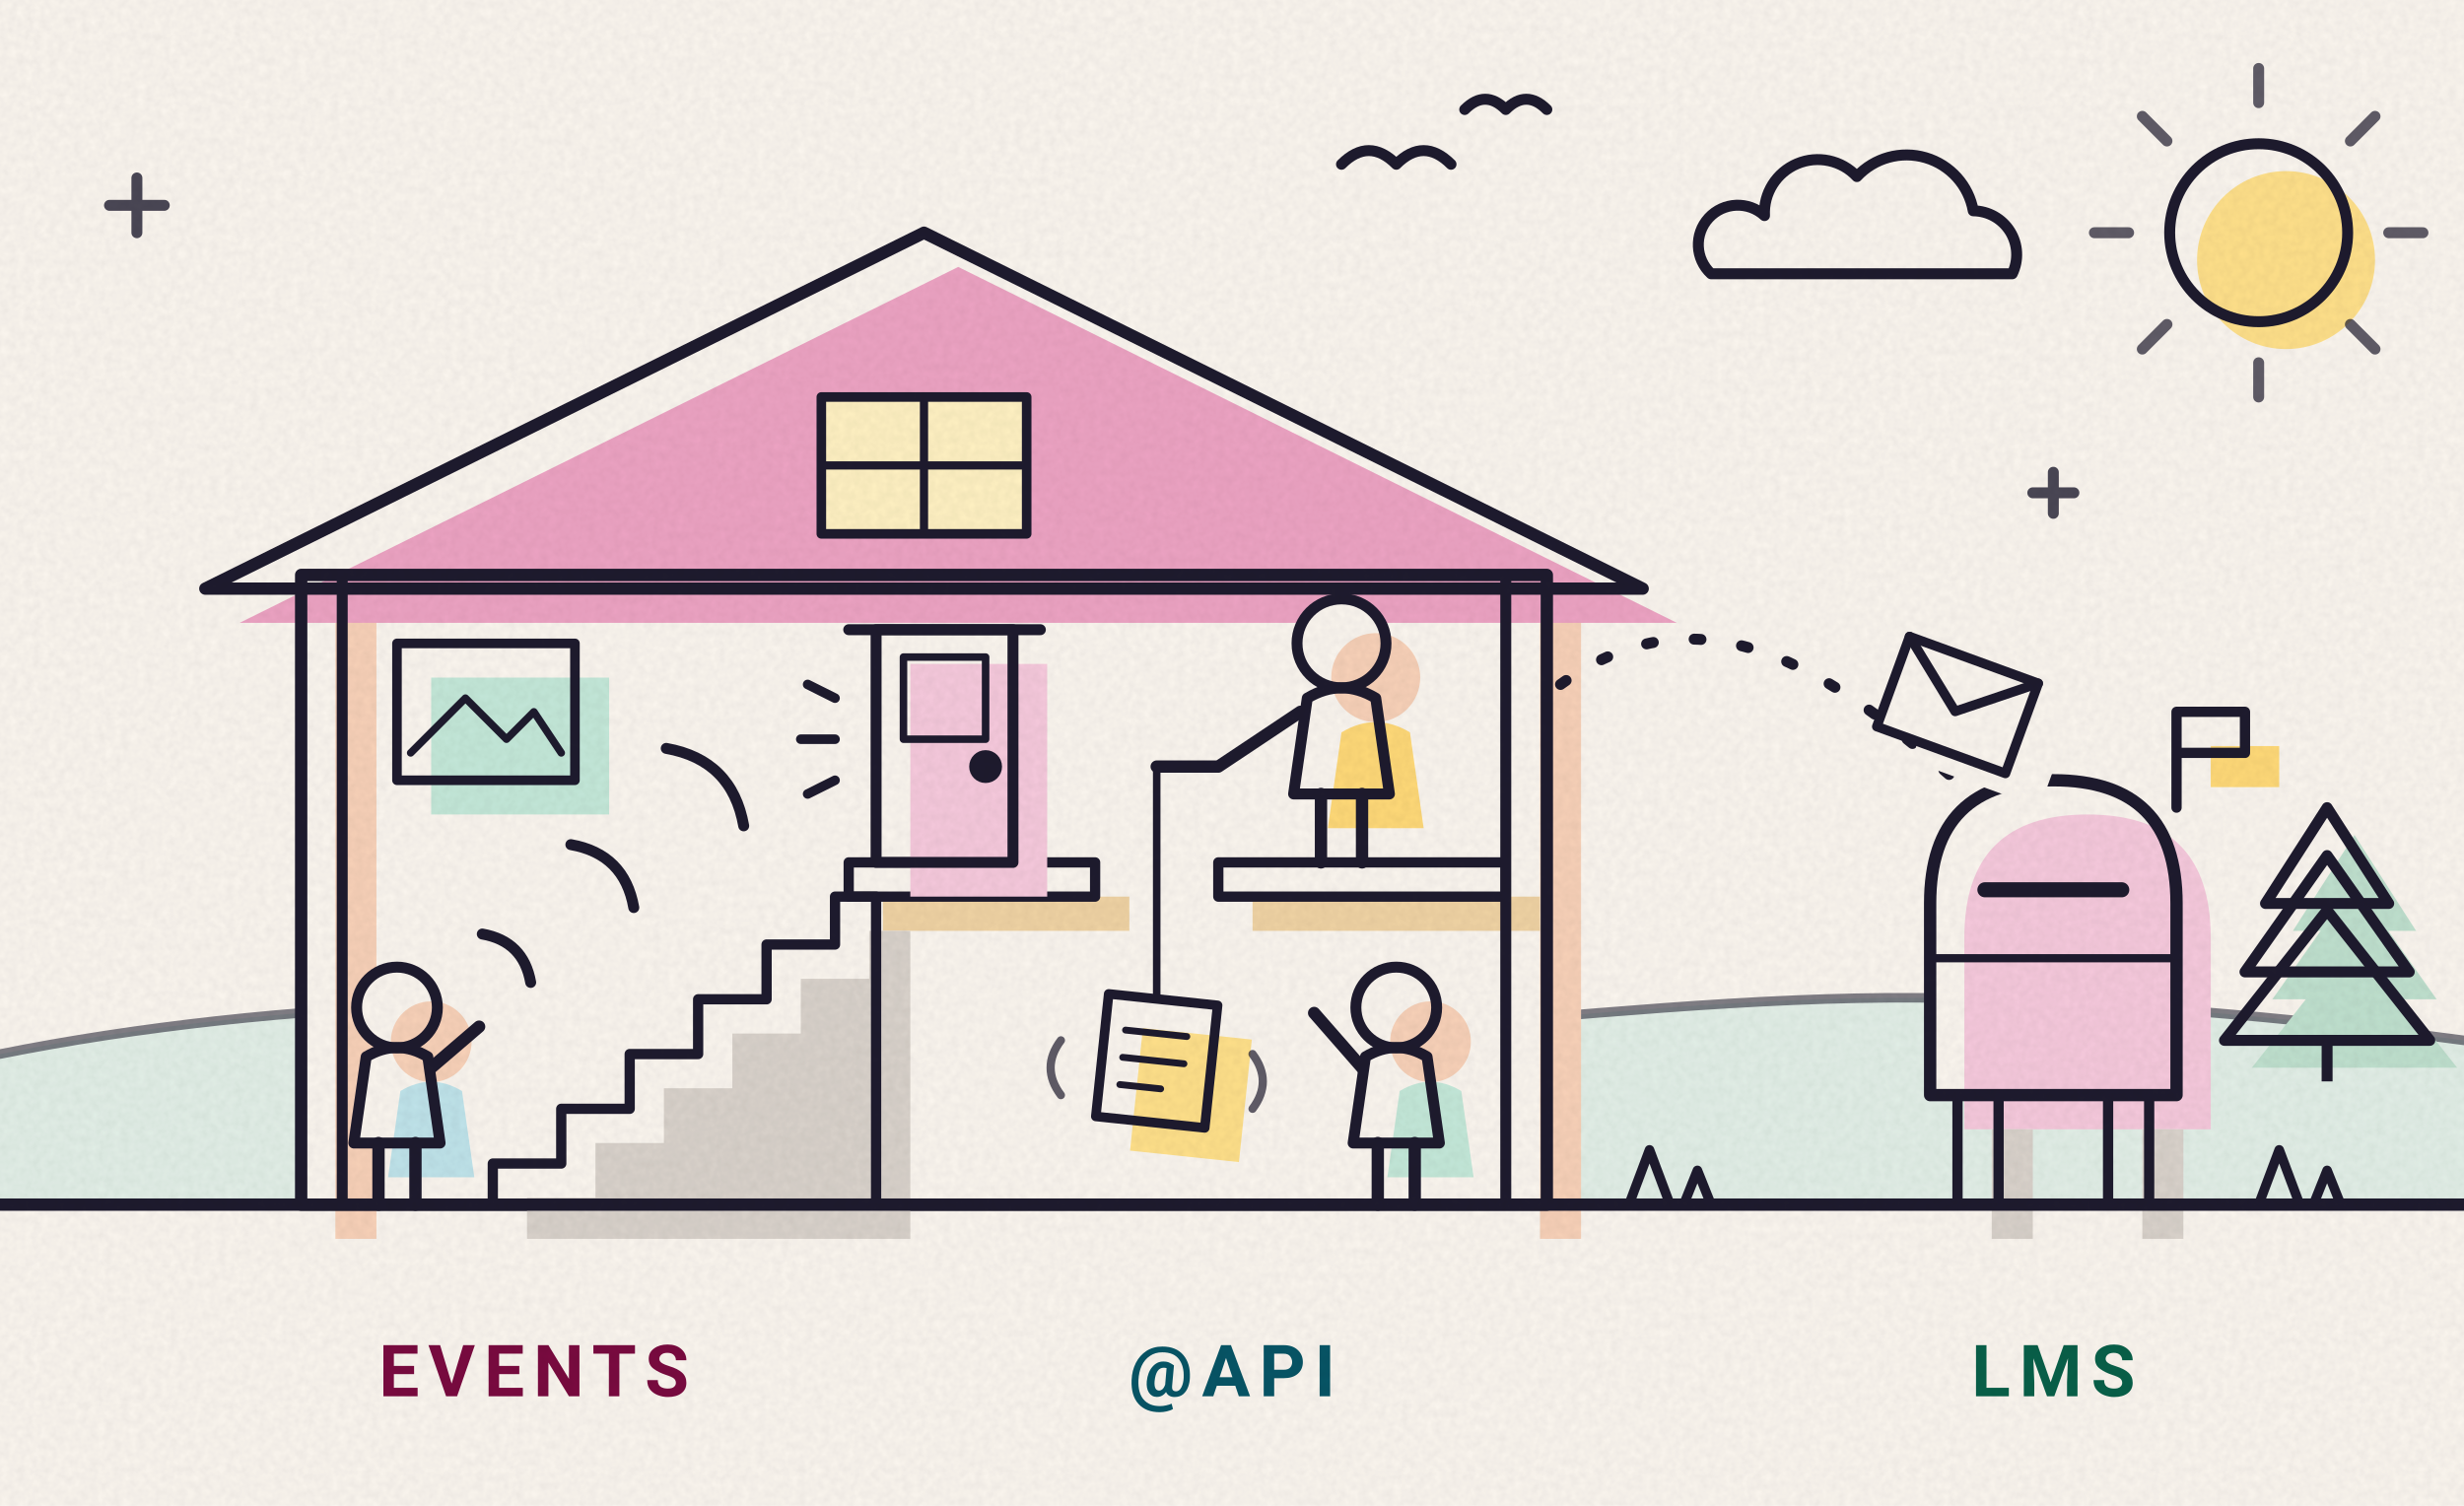
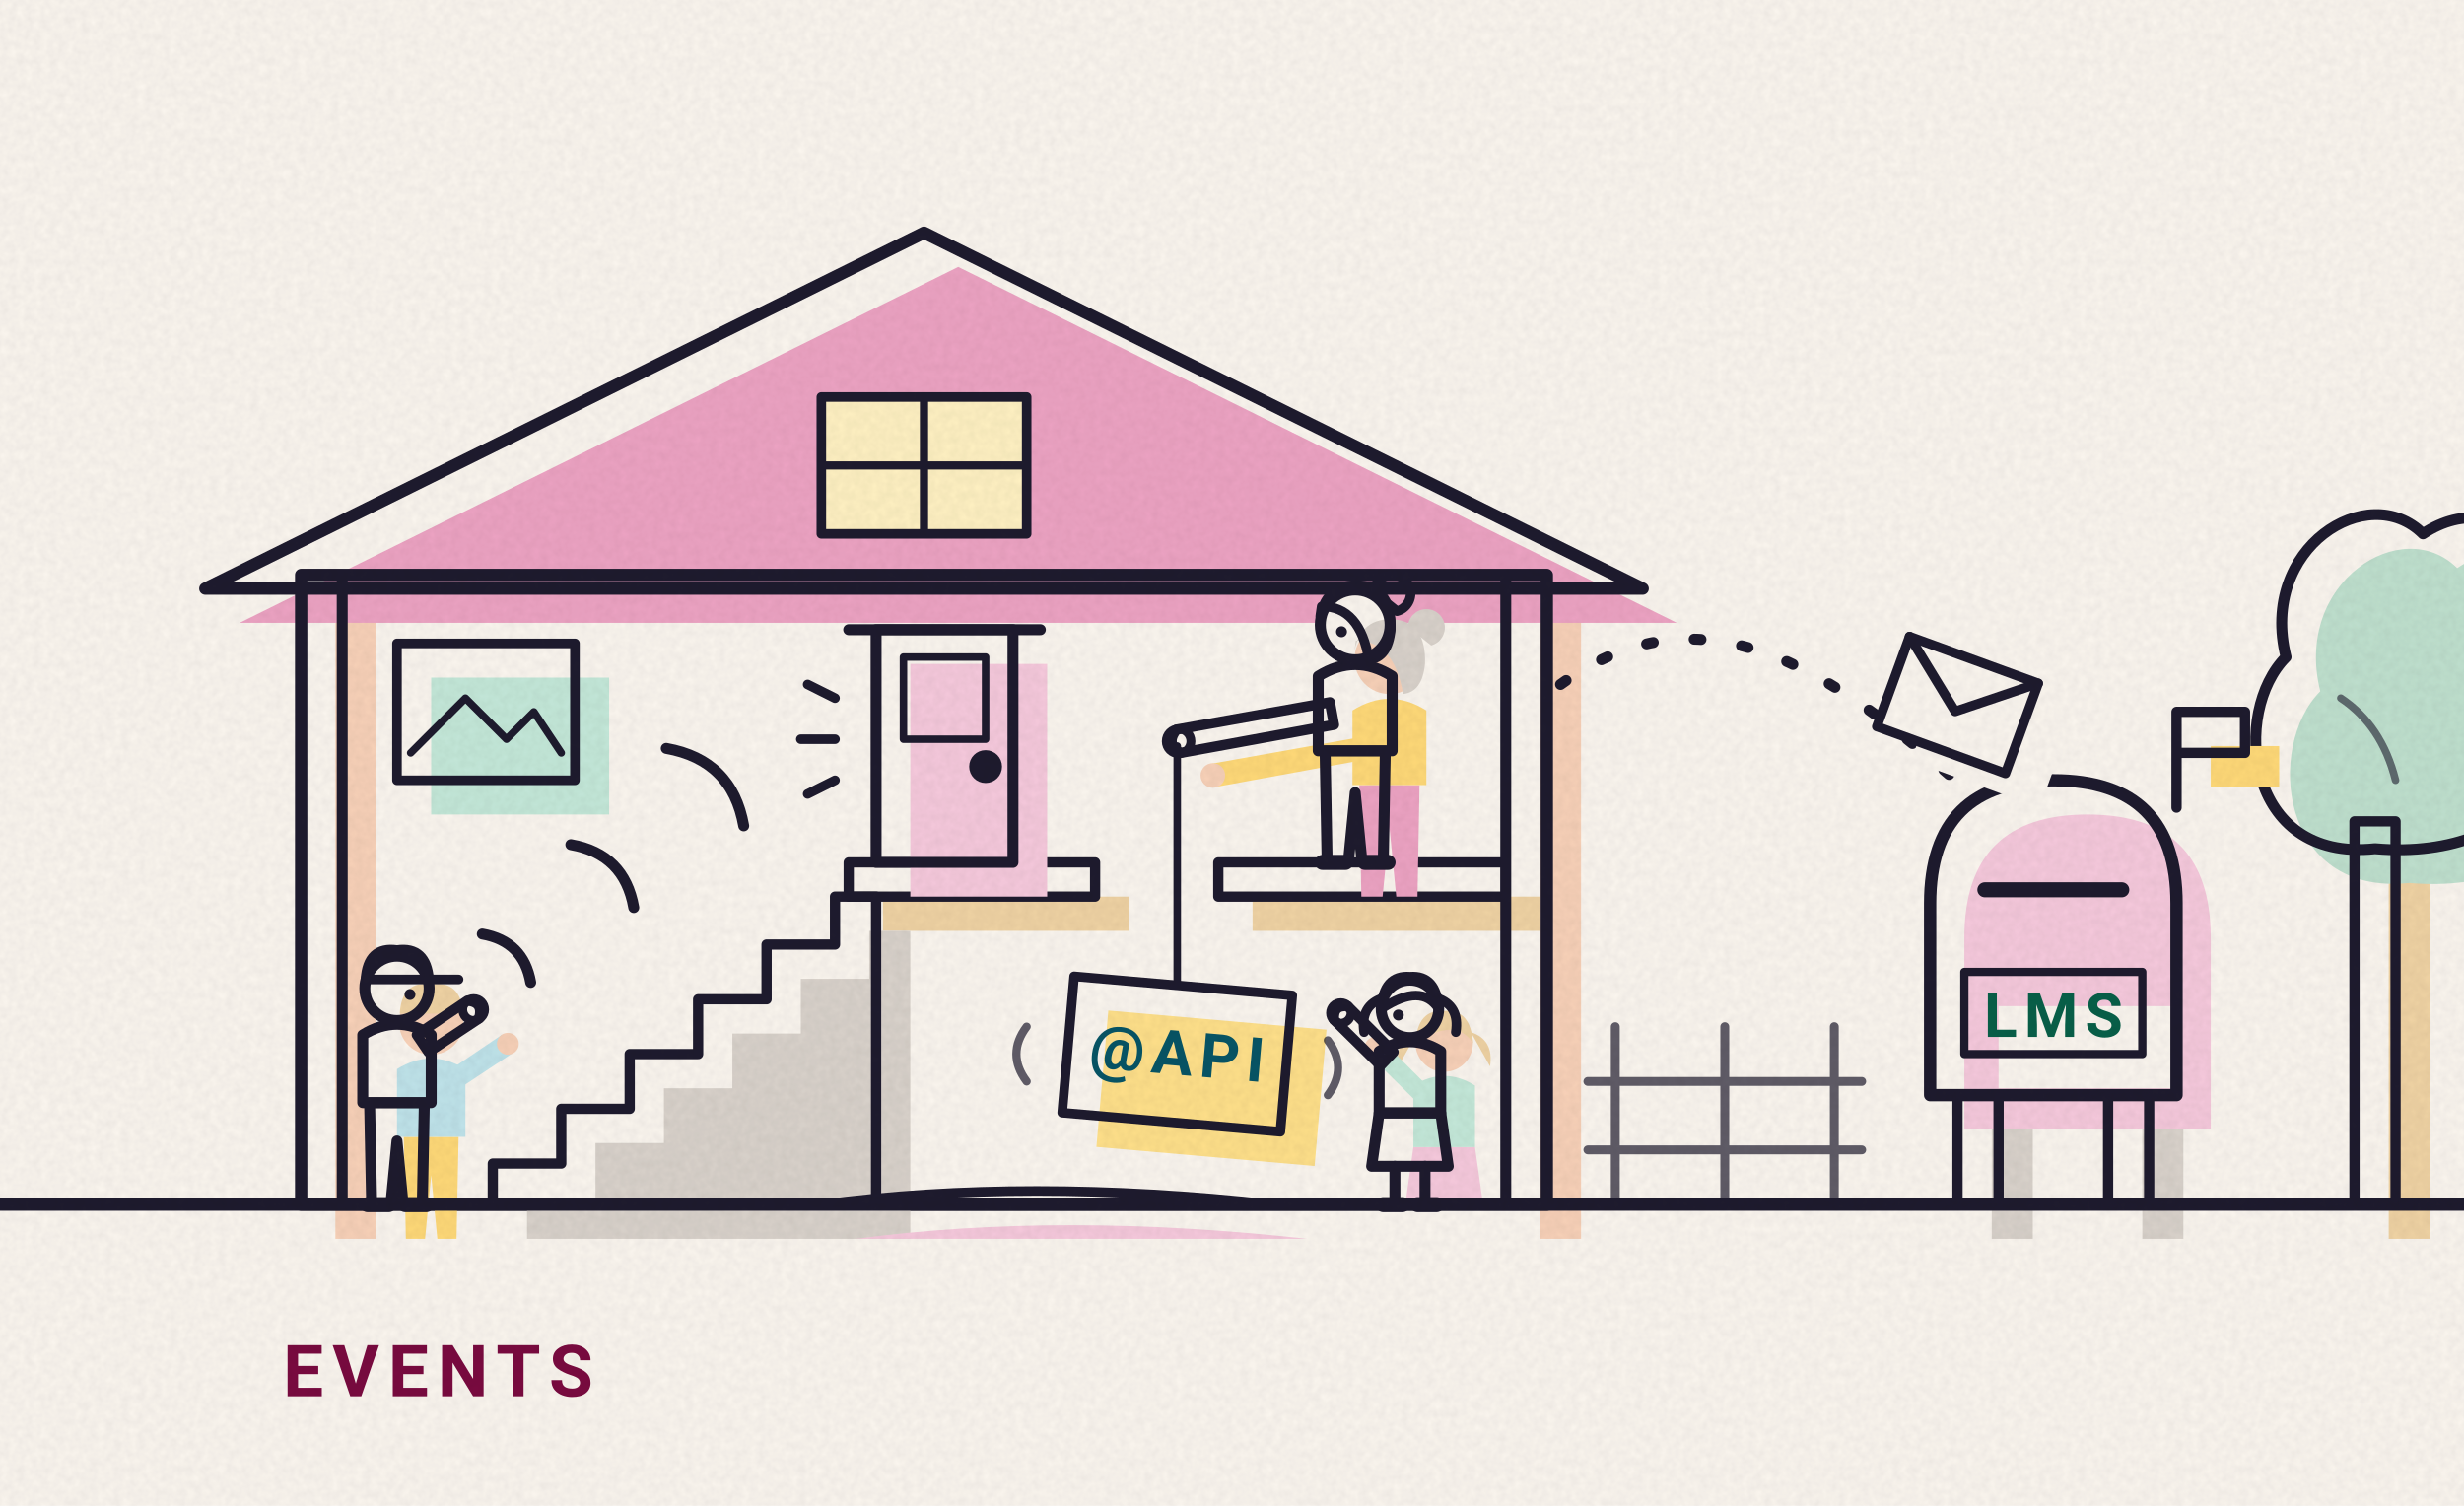
<svg xmlns="http://www.w3.org/2000/svg" xmlns:xlink="http://www.w3.org/1999/xlink" viewBox="0 0 360 220">
  <defs>
    <filter id="hn-grain" x="0" y="0" width="100%" height="100%">
      <feTurbulence type="fractalNoise" baseFrequency=".85" numOctaves="2" stitchTiles="stitch" />
      <feColorMatrix values="0 0 0 0 0  0 0 0 0 0  0 0 0 0 0  0 0 0 .06 0" />
    </filter>
    <g id="hn-pine">
      <path d="M0 0 L-9 14 H9 Z" />
      <path d="M0 7 L-12 24 H12 Z" />
      <path d="M0 15 L-15 34 H15 Z" />
    </g>
    <g id="hn-s0">
+       <path d="M344 176 V120 H350 V176 Z" />
+     </g>
+     <g id="hn-s1">
+       <path d="M347 124 C328 126 326 104 334 96 C330 80 346 70 354 78 C366 70 378 84 372 96 C380 108 370 126 347 124 Z" />
+     </g>
+     <g id="hn-s2">
      <path d="M44 84 H226 V176 H44 Z" />
    </g>
-     <g id="hn-s1">
+     <g id="hn-s3">
      <path d="M44 84 H50 V176 H44 Z" />
      <path d="M220 84 H226 V176 H220 Z" />
    </g>
-     <g id="hn-s2">
+     <g id="hn-s4">
      <path d="M30 86 L135 34 L240 86 Z" />
    </g>
-     <g id="hn-s3">
+     <g id="hn-s5">
      <path d="M124 126 H160 V131 H124 Z" />
      <path d="M178 126 H220 V131 H178 Z" />
    </g>
-     <g id="hn-s4">
+     <g id="hn-s6">
      <path d="M72 176 V170 H82 V162 H92 V154 H102 V146 H112 V138 H122 V131 H128 L128 176 Z" />
    </g>
-     <g id="hn-s5">
+     <g id="hn-s7">
      <path d="M128 126 V92 H148 V126 Z" />
    </g>
-     <g id="hn-s6">
-       <path d="M51.7 167 L53.5 154.4 Q58 151.7 62.5 154.4 L64.3 167 Z" />
-     </g>
-     <g id="hn-s7">
-       <circle cx="58" cy="147.2" r="5.9" />
-     </g>
    <g id="hn-s8">
-       <path d="M189 116 L191 102 Q196 99 201 102 L203 116 Z" />
+       <path d="M54 161.1 H62 L61.7 176 H58.9 L58 166.7 L57.1 176 H54.3 Z" />
    </g>
    <g id="hn-s9">
-       <circle cx="196" cy="94" r="6.5" />
+       <path d="M53 161.1 L53 151.2 Q58 148.1 63 151.2 L63 161.1 Z" />
    </g>
    <g id="hn-s10">
-       <path d="M161 146 H177 V164 H161 Z" />
+       <circle cx="58" cy="144.4" r="4.7" />
    </g>
    <g id="hn-s11">
-       <path d="M164 151 h9 M164 155 h9 M164 159 h6" />
+       <path d="M53.4 143.1 Q53.7 138.2 58 138.8 Q62.3 138.2 62.7 143.1 Z" />
+       <path d="M62.7 143.1 h4.3" />
    </g>
    <g id="hn-s12">
-       <path d="M197.7 167 L199.5 154.4 Q204 151.7 208.5 154.4 L210.3 167 Z" />
+       <path d="M62.6 153.7 L70 148.8 Q70.7 146.4 68.3 146.2 L60.9 151.2 Z" />
    </g>
    <g id="hn-s13">
-       <circle cx="204" cy="147.2" r="5.9" />
+       <circle cx="69.2" cy="147.5" r="1.6" />
    </g>
    <g id="hn-s14">
+       <path d="M193.6 109.7 H202.4 L202.1 126 H199 L198 115.8 L197 126 H193.9 Z" />
+     </g>
+     <g id="hn-s15">
+       <path d="M192.6 109.7 L192.6 98.8 Q198 95.4 203.4 98.8 L203.4 109.7 Z" />
+     </g>
+     <g id="hn-s16">
+       <circle cx="198" cy="91.3" r="5.1" />
+     </g>
+     <g id="hn-s17">
+       <path d="M192.9 90 Q193.9 85.2 198.7 85.5 Q203.4 85.9 203.2 92 Q202.8 96.1 200 96.4 Q198.7 88.6 193.1 88.6 Z" />
+       <path d="M200.7 86.6 A2.7 2.7 0 1 1 204.1 89.3 Z" />
+     </g>
+     <g id="hn-s18">
+       <path d="M194.3 102.6 L171.9 106.6 Q170.2 108.7 172.5 110 L194.9 105.9 Z" />
+     </g>
+     <g id="hn-s19">
+       <circle cx="172.2" cy="108.3" r="1.8" />
+     </g>
+     <g id="hn-s20">
+       <path d="M156 144 H188 V164 H156 Z" />
+     </g>
+     <g id="hn-s21">
+       <path d="M201.5 162.6 L200.4 170.4 H211.6 L210.5 162.6 Z" />
+       <path d="M203.8 170.4 V176 M208.2 170.4 V176" />
+     </g>
+     <g id="hn-s22">
+       <path d="M201.5 162.6 L201.5 153.6 Q206 150.8 210.5 153.6 L210.5 162.6 Z" />
+     </g>
+     <g id="hn-s23">
+       <circle cx="206" cy="147.4" r="4.2" />
+     </g>
+     <g id="hn-s24">
+       <path d="M201.8 147.4 Q202.1 142.4 206 142.7 Q209.9 142.4 210.2 147.4 Q207.7 143.5 201.8 147.4 Z" />
+       <path d="M202.1 145.8 q-3.4 1.1 -2.8 5" />
+       <path d="M209.9 145.8 q3.4 1.1 2.8 5" />
+     </g>
+     <g id="hn-s25">
+       <path d="M203.6 153.7 L196.9 147 Q194.7 146.8 194.9 149 L201.7 155.7 Z" />
+     </g>
+     <g id="hn-s26">
+       <circle cx="195.9" cy="148" r="1.5" />
+     </g>
+     <g id="hn-s27">
+       <path d="M120 176 Q150 172 186 176" />
+     </g>
+     <g id="hn-s28">
      <path d="M58 94 H84 V114 H58 Z" />
    </g>
-     <g id="hn-s15">
+     <g id="hn-s29">
      <path d="M282 132 Q282 114 300 114 Q318 114 318 132 V160 H282 Z" />
    </g>
-     <g id="hn-s16">
+     <g id="hn-s30">
+       <path d="M287 142 H313 V154 H287 Z" />
+     </g>
+     <g id="hn-s31">
      <path d="M286 160 H292 V176 H286 Z" />
      <path d="M308 160 H314 V176 H308 Z" />
    </g>
-     <g id="hn-s17">
+     <g id="hn-s32">
      <path d="M318 118 V104 H328 V110 H318" />
    </g>
-     <g id="hn-s18">
+     <g id="hn-s33">
      <path d="M276 96 H296 V110 H276 Z" />
      <path d="M276 96 L286 104 L296 96" />
    </g>
  </defs>
  <rect width="360" height="220" fill="#FBF6EF" />
-   <circle cx="334" cy="38" r="13" fill="#FFE08A" />
-   <g fill="none" stroke="#1E1B2E" stroke-width="1.6" stroke-linecap="round" stroke-linejoin="round">
-     <circle cx="330" cy="34" r="13" />
-     <path d="M349 34 L354 34 M343.4 47.4 L347 51 M330 53 L330 58 M316.6 47.4 L313 51 M311 34 L306 34 M316.6 20.6 L313 17 M330 15 L330 10 M343.4 20.6 L347 17" opacity=".7" />
-     <path d="M250 40 H294 A6.4 6.4 0 0 0 288.3 30.8 A9.9 9.9 0 0 0 271.3 25.8 A7.8 7.8 0 0 0 257.8 31.5 A5.7 5.7 0 0 0 250 40Z" />
-     <path d="M196 24 q4 -4 8 0 q4 -4 8 0 M214 16 q3 -3 6 0 q3 -3 6 0" />
-     <path d="M20 26 v8 M16 30 h8 M300 69 v6 M297 72 h6" opacity=".8" />
-   </g>
-   <path d="M0 154 C40 146 90 144 140 150 C190 156 240 144 290 146 C320 147 345 150 360 152 V176 H0Z" fill="#E2EFE7" />
-   <path d="M0 154 C40 146 90 144 140 150 C190 156 240 144 290 146 C320 147 345 150 360 152" fill="none" stroke="#1E1B2E" stroke-width="1.4" stroke-linecap="round" opacity=".55" />
-   <g transform="translate(4 4)" fill="#BFE0CE">
-     <use xlink:href="#hn-pine" x="340" y="118" />
-   </g>
-   <g fill="none" stroke="#1E1B2E" stroke-width="1.6" stroke-linejoin="round">
-     <use xlink:href="#hn-pine" x="340" y="118" />
-     <path d="M340 152 V158" />
-   </g>
-   <g fill="#FBF6EF">
-     <use xlink:href="#hn-s0" />
+   <g fill="#FBF6EF">
    <use xlink:href="#hn-s2" />
-   </g>
-   <g transform="translate(5 5)">
-     <use xlink:href="#hn-s1" fill="#F8D1B8" />
-     <use xlink:href="#hn-s2" fill="#EDA3C3" />
-     <use xlink:href="#hn-s3" fill="#F0D3A4" />
-   </g>
-   <g fill="none" stroke="#1E1B2E" stroke-width="1.8" stroke-linejoin="round" stroke-linecap="round">
-     <use xlink:href="#hn-s0" />
+     <use xlink:href="#hn-s4" />
+   </g>
+   <g transform="translate(5 5)">
+     <use xlink:href="#hn-s0" fill="#F0D3A4" />
+     <use xlink:href="#hn-s1" fill="#BFE0CE" />
+     <use xlink:href="#hn-s3" fill="#F8D1B8" />
+     <use xlink:href="#hn-s4" fill="#EDA3C3" />
+     <use xlink:href="#hn-s5" fill="#F0D3A4" />
+   </g>
+   <g fill="none" stroke="#1E1B2E" stroke-width="1.8" stroke-linejoin="round" stroke-linecap="round">
+     <use xlink:href="#hn-s0" stroke-width="1.5" />
    <use xlink:href="#hn-s1" stroke-width="1.6" />
+     <path d="M342 102 q6 4 8 12" stroke-width="1.1" opacity=".6" />
+     <path d="M236 176 V150 M252 176 V150 M268 176 V150 M232 158 H272 M232 168 H272" stroke-width="1.3" opacity=".7" />
    <use xlink:href="#hn-s2" />
+     <use xlink:href="#hn-s3" stroke-width="1.6" />
+     <use xlink:href="#hn-s4" />
    <path d="M120 58 H150 V78 H120 Z" fill="#FFF1C2" stroke-width="1.4" />
    <path d="M135 58 V78 M120 68 H150" stroke-width="1.2" />
-     <use xlink:href="#hn-s3" stroke-width="1.5" />
-   </g>
-   <g fill="#FBF6EF">
-     <use xlink:href="#hn-s6" />
-     <use xlink:href="#hn-s7" />
-   </g>
-   <g transform="translate(5 5)">
-     <use xlink:href="#hn-s4" fill="#D9D2CB" />
-     <use xlink:href="#hn-s5" fill="#F6C9DC" />
-     <use xlink:href="#hn-s6" fill="#BFE3EA" />
-     <use xlink:href="#hn-s7" fill="#F8D1B8" />
-   </g>
-   <g fill="none" stroke="#1E1B2E" stroke-width="1.8" stroke-linejoin="round" stroke-linecap="round">
-     <use xlink:href="#hn-s4" stroke-width="1.5" />
-     <use xlink:href="#hn-s5" stroke-width="1.6" />
+     <use xlink:href="#hn-s5" stroke-width="1.5" />
+   </g>
+   <g fill="#FBF6EF">
+     <use xlink:href="#hn-s8" />
+     <use xlink:href="#hn-s9" />
+     <use xlink:href="#hn-s10" />
+     <use xlink:href="#hn-s12" />
+     <use xlink:href="#hn-s13" />
+   </g>
+   <g transform="translate(5 5)">
+     <use xlink:href="#hn-s6" fill="#D9D2CB" />
+     <use xlink:href="#hn-s7" fill="#F6C9DC" />
+     <use xlink:href="#hn-s8" fill="#FFD978" />
+     <use xlink:href="#hn-s9" fill="#BFE3EA" />
+     <use xlink:href="#hn-s10" fill="#F8D1B8" />
+     <use xlink:href="#hn-s11" fill="#F0D3A4" />
+     <use xlink:href="#hn-s12" fill="#BFE3EA" />
+     <use xlink:href="#hn-s13" fill="#F8D1B8" />
+   </g>
+   <g fill="none" stroke="#1E1B2E" stroke-width="1.8" stroke-linejoin="round" stroke-linecap="round">
+     <use xlink:href="#hn-s6" stroke-width="1.5" />
+     <use xlink:href="#hn-s7" stroke-width="1.6" />
    <path d="M132 96 H144 V108 H132 Z" stroke-width="1.1" />
    <circle cx="144" cy="112" r="1.5" fill="#1E1B2E" />
    <path d="M124 92 H152" stroke-width="1.6" />
-     <path d="M55.3 176 V167 M60.7 176 V167" stroke-width="1.8" />
-     <use xlink:href="#hn-s6" stroke-width="1.6" />
-     <use xlink:href="#hn-s7" stroke-width="1.6" />
-     <path d="M63 156 L70 150" stroke-width="1.8" />
-   </g>
-   <g fill="#FBF6EF">
-     <use xlink:href="#hn-s8" />
-     <use xlink:href="#hn-s9" />
-     <use xlink:href="#hn-s12" />
-     <use xlink:href="#hn-s13" />
-   </g>
-   <g transform="translate(5 5)">
-     <use xlink:href="#hn-s8" fill="#FFD978" />
-     <use xlink:href="#hn-s9" fill="#F8D1B8" />
-     <use xlink:href="#hn-s10" fill="#FFE08A" transform="rotate(6 169 155)" />
-     <use xlink:href="#hn-s12" fill="#C4E8D9" />
-     <use xlink:href="#hn-s13" fill="#F8D1B8" />
+     <use xlink:href="#hn-s8" stroke-width="1.6" />
+     <path d="M53.7 176 h3.1 M59.2 176 h3.1" stroke-width="2.2" />
+     <use xlink:href="#hn-s9" stroke-width="1.6" />
+     <use xlink:href="#hn-s10" stroke-width="1.6" />
+     <use xlink:href="#hn-s11" stroke-width="1.4" />
+     <circle cx="59.9" cy="145.3" r="0.8" fill="#1E1B2E" stroke="none" />
+     <use xlink:href="#hn-s12" stroke-width="1.5" />
+     <use xlink:href="#hn-s13" stroke-width="1.3" />
+   </g>
+   <g fill="#FBF6EF">
+     <use xlink:href="#hn-s14" />
+     <use xlink:href="#hn-s15" />
+     <use xlink:href="#hn-s16" />
+     <use xlink:href="#hn-s18" />
+     <use xlink:href="#hn-s19" />
+     <use xlink:href="#hn-s20" transform="rotate(5 172 154)" />
+     <use xlink:href="#hn-s21" />
+     <use xlink:href="#hn-s22" />
+     <use xlink:href="#hn-s23" />
+     <use xlink:href="#hn-s25" />
+     <use xlink:href="#hn-s26" />
+   </g>
+   <g transform="translate(5 5)">
+     <use xlink:href="#hn-s14" fill="#EDA3C3" />
+     <use xlink:href="#hn-s15" fill="#FFD978" />
+     <use xlink:href="#hn-s16" fill="#F8D1B8" />
+     <use xlink:href="#hn-s17" fill="#D9D2CB" />
+     <use xlink:href="#hn-s18" fill="#FFD978" />
+     <use xlink:href="#hn-s19" fill="#F8D1B8" />
+     <use xlink:href="#hn-s20" fill="#FFE08A" transform="rotate(5 172 154)" />
+     <use xlink:href="#hn-s21" fill="#F6C9DC" />
+     <use xlink:href="#hn-s22" fill="#C4E8D9" />
+     <use xlink:href="#hn-s23" fill="#F8D1B8" />
+     <use xlink:href="#hn-s24" fill="#F0D3A4" />
+     <use xlink:href="#hn-s25" fill="#C4E8D9" />
+     <use xlink:href="#hn-s26" fill="#F8D1B8" />
+     <use xlink:href="#hn-s27" fill="#F6C9DC" />
  </g>
  <g fill="none" stroke="#1E1B2E" stroke-width="1.8" stroke-linejoin="round" stroke-linecap="round">
    <path d="M0 -5 q3.5 5 0 10" transform="translate(74 140) rotate(-45)" stroke-width="1.6" />
    <path d="M0 -6.5 q4.55 6.5 0 13" transform="translate(88 128) rotate(-45)" stroke-width="1.6" />
    <path d="M0 -8 q5.6 8 0 16" transform="translate(103 115) rotate(-45)" stroke-width="1.6" />
    <path d="M122 102 l-4 -2 M122 108 h-5 M122 114 l-4 2" stroke-width="1.4" />
-     <path d="M193 126 V116 M199 126 V116" stroke-width="1.8" />
-     <use xlink:href="#hn-s8" stroke-width="1.6" />
-     <use xlink:href="#hn-s9" stroke-width="1.6" />
-     <path d="M190 104 L178 112 L169 112" stroke-width="1.8" />
-     <path d="M169 112 V146" stroke-width="1.1" />
-     <use xlink:href="#hn-s10" stroke-width="1.4" transform="rotate(6 169 155)" />
-     <use xlink:href="#hn-s11" stroke-width="1" transform="rotate(6 169 155)" />
-     <path d="M155 152 q-3 4 0 8 M183 154 q3 4 0 8" stroke-width="1.2" opacity=".7" />
-     <path d="M201.3 176 V167 M206.7 176 V167" stroke-width="1.8" />
-     <use xlink:href="#hn-s12" stroke-width="1.6" />
-     <use xlink:href="#hn-s13" stroke-width="1.6" />
-     <path d="M199 156 L192 148" stroke-width="1.8" />
-   </g>
-   <g transform="translate(5 5)">
-     <use xlink:href="#hn-s14" fill="#C4E8D9" />
-   </g>
-   <g fill="none" stroke="#1E1B2E" stroke-width="1.8" stroke-linejoin="round" stroke-linecap="round">
-     <use xlink:href="#hn-s14" stroke-width="1.4" />
+     <use xlink:href="#hn-s14" stroke-width="1.6" />
+     <path d="M193.2 126 h3.4 M199.4 126 h3.4" stroke-width="2.2" />
+     <use xlink:href="#hn-s15" stroke-width="1.6" />
+     <use xlink:href="#hn-s16" stroke-width="1.6" />
+     <use xlink:href="#hn-s17" stroke-width="1.4" />
+     <circle cx="196" cy="92.3" r="0.8" fill="#1E1B2E" stroke="none" />
+     <use xlink:href="#hn-s18" stroke-width="1.5" />
+     <use xlink:href="#hn-s19" stroke-width="1.3" />
+     <path d="M172 109 V144" stroke-width="1.1" />
+     <use xlink:href="#hn-s20" stroke-width="1.4" transform="rotate(5 172 154)" />
+     <g transform="rotate(5 172 154)">
+       <text x="172" y="157" fill="#075566" stroke="none" font-family="system-ui,-apple-system,Segoe UI,Roboto,sans-serif" font-size="9" font-weight="700" letter-spacing="1" text-anchor="middle">@API</text>
+     </g>
+     <path d="M150 150 q-3 4 0 8 M194 152 q3 4 0 8" stroke-width="1.2" opacity=".7" />
+     <use xlink:href="#hn-s21" stroke-width="1.6" />
+     <path d="M202.1 176 h2.8 M207.1 176 h2.8" stroke-width="2.2" />
+     <use xlink:href="#hn-s22" stroke-width="1.6" />
+     <use xlink:href="#hn-s23" stroke-width="1.6" />
+     <use xlink:href="#hn-s24" stroke-width="1.4" />
+     <circle cx="204.3" cy="148.3" r="0.8" fill="#1E1B2E" stroke="none" />
+     <use xlink:href="#hn-s25" stroke-width="1.5" />
+     <use xlink:href="#hn-s26" stroke-width="1.3" />
+     <use xlink:href="#hn-s27" stroke-width="1.4" />
+   </g>
+   <g transform="translate(5 5)">
+     <use xlink:href="#hn-s28" fill="#C4E8D9" />
+   </g>
+   <g fill="none" stroke="#1E1B2E" stroke-width="1.8" stroke-linejoin="round" stroke-linecap="round">
+     <use xlink:href="#hn-s28" stroke-width="1.4" />
    <path d="M60 110 L68 102 L74 108 L78 104 L82 110" stroke-width="1.1" />
  </g>
  <g fill="#FBF6EF">
-     <use xlink:href="#hn-s15" />
-   </g>
-   <g transform="translate(5 5)">
-     <use xlink:href="#hn-s15" fill="#F6C9DC" />
-     <use xlink:href="#hn-s16" fill="#D9D2CB" />
-     <use xlink:href="#hn-s17" fill="#FFD978" />
-   </g>
-   <g fill="none" stroke="#1E1B2E" stroke-width="1.8" stroke-linejoin="round" stroke-linecap="round">
-     <use xlink:href="#hn-s15" />
+     <use xlink:href="#hn-s29" />
+     <use xlink:href="#hn-s30" />
+   </g>
+   <g transform="translate(5 5)">
+     <use xlink:href="#hn-s29" fill="#F6C9DC" />
+     <use xlink:href="#hn-s30" fill="#FBF6EF" />
+     <use xlink:href="#hn-s31" fill="#D9D2CB" />
+     <use xlink:href="#hn-s32" fill="#FFD978" />
+   </g>
+   <g fill="none" stroke="#1E1B2E" stroke-width="1.8" stroke-linejoin="round" stroke-linecap="round">
+     <use xlink:href="#hn-s29" />
    <path d="M290 130 H310" stroke-width="2.2" />
-     <path d="M282 140 H318" stroke-width="1.2" />
-     <use xlink:href="#hn-s16" stroke-width="1.5" />
-     <use xlink:href="#hn-s17" stroke-width="1.5" />
+     <use xlink:href="#hn-s30" stroke-width="1.2" />
+     <text x="300" y="151.5" fill="#086049" stroke="none" font-family="system-ui,-apple-system,Segoe UI,Roboto,sans-serif" font-size="9" font-weight="700" letter-spacing="1" text-anchor="middle">LMS</text>
+     <use xlink:href="#hn-s31" stroke-width="1.5" />
+     <use xlink:href="#hn-s32" stroke-width="1.5" />
  </g>
  <path d="M228 100 C250 84 270 100 288 116" fill="none" stroke="#1E1B2E" stroke-width="1.6" stroke-dasharray="1 6" stroke-linecap="round" />
  <g transform="translate(5 5)">
-     <use xlink:href="#hn-s18" fill="#FBF6EF" transform="rotate(20 286 103)" />
-   </g>
-   <g fill="none" stroke="#1E1B2E" stroke-width="1.8" stroke-linejoin="round" stroke-linecap="round">
-     <use xlink:href="#hn-s18" stroke-width="1.4" transform="rotate(20 286 103)" />
+     <use xlink:href="#hn-s33" fill="#FBF6EF" transform="rotate(20 286 103)" />
+   </g>
+   <g fill="none" stroke="#1E1B2E" stroke-width="1.8" stroke-linejoin="round" stroke-linecap="round">
+     <use xlink:href="#hn-s33" stroke-width="1.4" transform="rotate(20 286 103)" />
  </g>
  <path d="M0 176 H360" stroke="#1E1B2E" stroke-width="1.8" />
-   <path d="M238 176 l3 -8 l3 8 M246 176 l2 -5 l2 5 M330 176 l3 -8 l3 8 M338 176 l2 -5 l2 5" fill="none" stroke="#1E1B2E" stroke-width="1.4" stroke-linejoin="round" />
  <g font-family="system-ui,-apple-system,Segoe UI,Roboto,sans-serif" font-size="10.5" font-weight="700" letter-spacing="1.3" text-anchor="middle">
-     <text x="78" y="204" fill="#7A0A40">EVENTS</text>
-     <text x="180" y="204" fill="#075566">@API</text>
-     <text x="300" y="204" fill="#086049">LMS</text>
+     <text x="64" y="204" fill="#7A0A40">EVENTS</text>
  </g>
  <rect width="360" height="220" filter="url(#hn-grain)" />
</svg>
